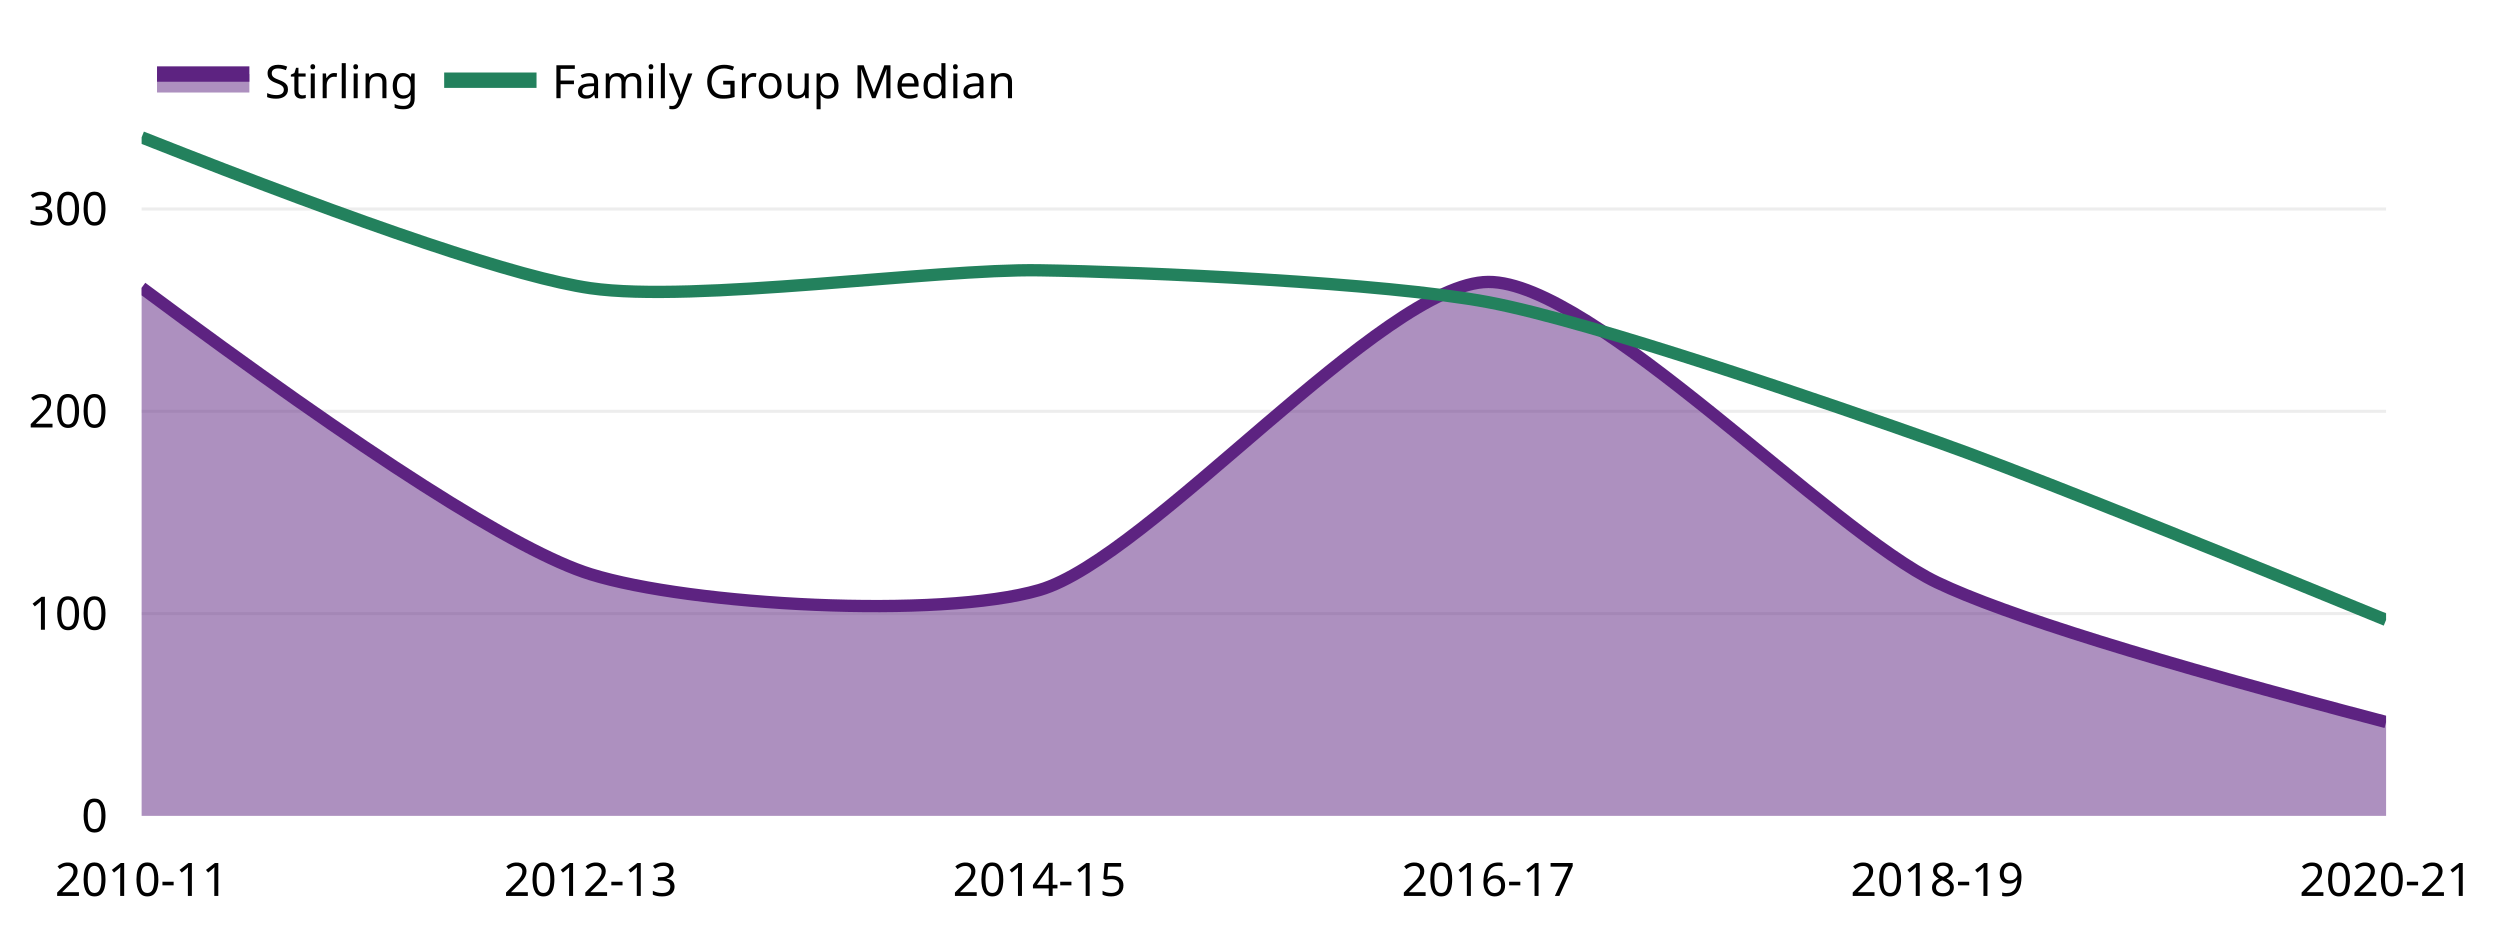
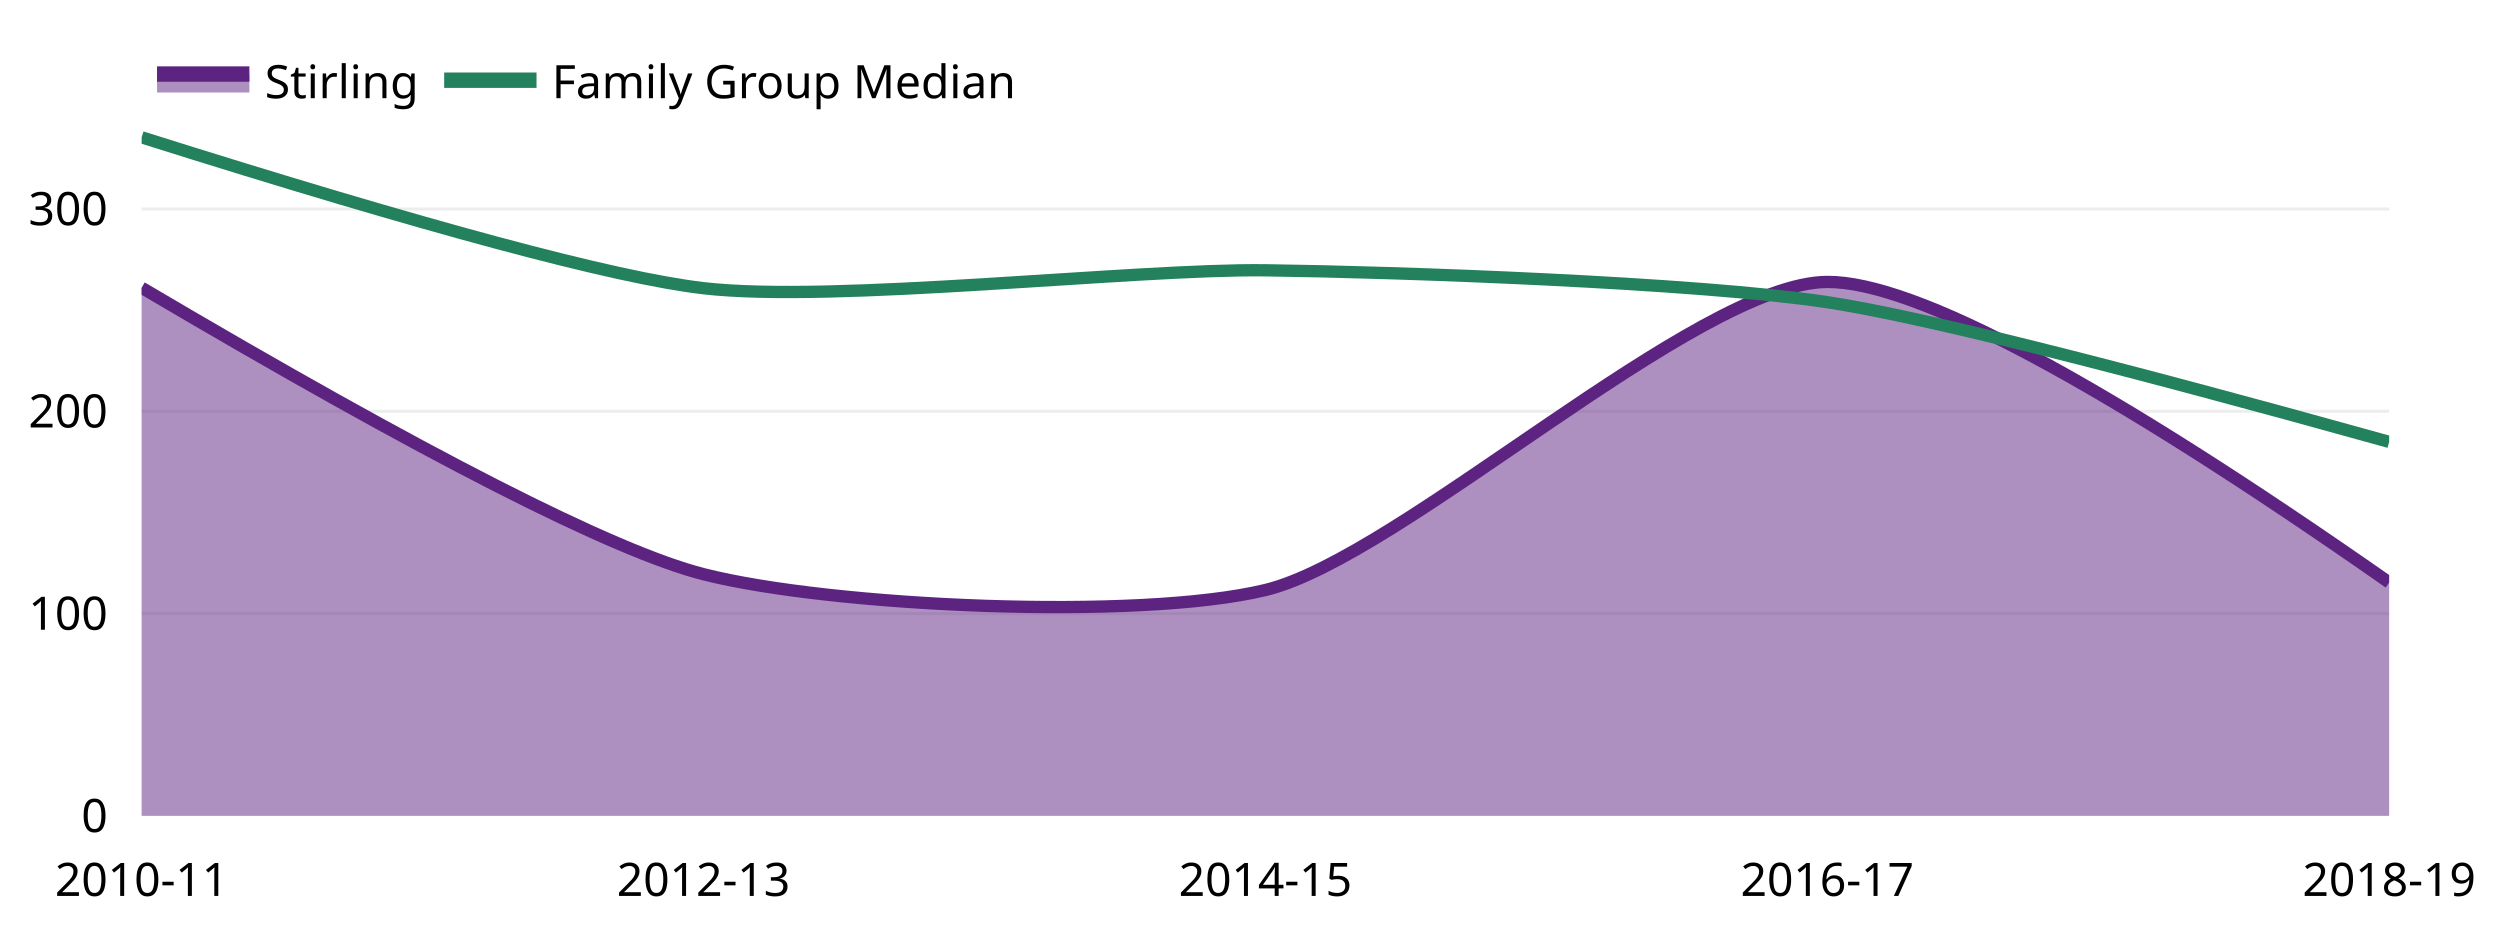
<svg xmlns="http://www.w3.org/2000/svg" class="main-svg" width="812" height="305" style="" viewBox="0 0 812 305">
  <rect x="0" y="0" width="812" height="305" style="fill: rgb(255, 255, 255); fill-opacity: 1;" />
-   <defs id="defs-a3fa61">
+   <defs id="defs-af0e49">
    <g class="clips">
-       <clipPath id="clipa3fa61xyplot" class="plotclip">
-         <rect width="729" height="232" />
+       <clipPath id="clipaf0e49xyplot" class="plotclip">
+         <rect width="730" height="232" />
      </clipPath>
-       <clipPath class="axesclip" id="clipa3fa61x">
-         <rect x="46" y="0" width="729" height="305" />
+       <clipPath class="axesclip" id="clipaf0e49x">
+         <rect x="46" y="0" width="730" height="305" />
      </clipPath>
-       <clipPath class="axesclip" id="clipa3fa61y">
+       <clipPath class="axesclip" id="clipaf0e49y">
        <rect x="0" y="33" width="812" height="232" />
      </clipPath>
-       <clipPath class="axesclip" id="clipa3fa61xy">
-         <rect x="46" y="33" width="729" height="232" />
+       <clipPath class="axesclip" id="clipaf0e49xy">
+         <rect x="46" y="33" width="730" height="232" />
      </clipPath>
    </g>
    <g class="gradients" />
    <g class="patterns" />
  </defs>
  <g class="bglayer">
-     <rect class="bg" x="36" y="23" width="749" height="252" style="fill: rgb(0, 0, 0); fill-opacity: 0; stroke-width: 0;" />
+     <rect class="bg" x="36" y="23" width="750" height="252" style="fill: rgb(0, 0, 0); fill-opacity: 0; stroke-width: 0;" />
  </g>
  <g class="layer-below">
    <g class="imagelayer" />
    <g class="shapelayer" />
  </g>
  <g class="cartesianlayer">
    <g class="subplot xy">
      <g class="layer-subplot">
        <g class="shapelayer" />
        <g class="imagelayer" />
      </g>
      <g class="gridlayer">
        <g class="x">
-           <path class="xgrid crisp" transform="translate(191.8,0)" d="M0,33v232" style="stroke: rgb(255, 255, 255); stroke-opacity: 1; stroke-width: 1px;" />
-           <path class="xgrid crisp" transform="translate(337.6,0)" d="M0,33v232" style="stroke: rgb(255, 255, 255); stroke-opacity: 1; stroke-width: 1px;" />
-           <path class="xgrid crisp" transform="translate(483.4,0)" d="M0,33v232" style="stroke: rgb(255, 255, 255); stroke-opacity: 1; stroke-width: 1px;" />
-           <path class="xgrid crisp" transform="translate(629.2,0)" d="M0,33v232" style="stroke: rgb(255, 255, 255); stroke-opacity: 1; stroke-width: 1px;" />
+           <path class="xgrid crisp" transform="translate(228.5,0)" d="M0,33v232" style="stroke: rgb(255, 255, 255); stroke-opacity: 1; stroke-width: 1px;" />
+           <path class="xgrid crisp" transform="translate(411,0)" d="M0,33v232" style="stroke: rgb(255, 255, 255); stroke-opacity: 1; stroke-width: 1px;" />
+           <path class="xgrid crisp" transform="translate(593.5,0)" d="M0,33v232" style="stroke: rgb(255, 255, 255); stroke-opacity: 1; stroke-width: 1px;" />
        </g>
        <g class="y">
-           <path class="ygrid crisp" transform="translate(0,199.29)" d="M46,0h729" style="stroke: rgb(237, 237, 237); stroke-opacity: 1; stroke-width: 1px;" />
-           <path class="ygrid crisp" transform="translate(0,133.59)" d="M46,0h729" style="stroke: rgb(237, 237, 237); stroke-opacity: 1; stroke-width: 1px;" />
-           <path class="ygrid crisp" transform="translate(0,67.88)" d="M46,0h729" style="stroke: rgb(237, 237, 237); stroke-opacity: 1; stroke-width: 1px;" />
+           <path class="ygrid crisp" transform="translate(0,199.29)" d="M46,0h730" style="stroke: rgb(237, 237, 237); stroke-opacity: 1; stroke-width: 1px;" />
+           <path class="ygrid crisp" transform="translate(0,133.59)" d="M46,0h730" style="stroke: rgb(237, 237, 237); stroke-opacity: 1; stroke-width: 1px;" />
+           <path class="ygrid crisp" transform="translate(0,67.88)" d="M46,0h730" style="stroke: rgb(237, 237, 237); stroke-opacity: 1; stroke-width: 1px;" />
        </g>
      </g>
      <g class="zerolinelayer">
-         <path class="yzl zl crisp" transform="translate(0,265)" d="M46,0h729" style="stroke: rgb(255, 255, 255); stroke-opacity: 1; stroke-width: 2px;" />
+         <path class="yzl zl crisp" transform="translate(0,265)" d="M46,0h730" style="stroke: rgb(255, 255, 255); stroke-opacity: 1; stroke-width: 2px;" />
      </g>
      <path class="xlines-below" />
      <path class="ylines-below" />
      <g class="overlines-below" />
      <g class="xaxislayer-below" />
      <g class="yaxislayer-below" />
      <g class="overaxes-below" />
-       <g class="plot" transform="translate(46,33)" clip-path="url(#clipa3fa61xyplot)">
+       <g class="plot" transform="translate(46,33)" clip-path="url(#clipaf0e49xyplot)">
        <g class="scatterlayer mlayer">
-           <g class="trace scatter trace5f1326" style="stroke-miterlimit: 2;">
+           <g class="trace scatter tracea736cb" style="stroke-miterlimit: 2;">
            <g class="fills">
              <g>
-                 <path class="js-fill" d="M729,232L0,232L0,60.45Q110.2,142.43 145.8,153.5C178.49,163.67 259.06,168.11 291.6,158.64C327.42,148.22 403.31,58.77 437.4,58.57C471.35,58.37 547.91,139.33 583.2,156.19Q616.12,171.92 729,201.52" style="fill: rgb(93, 35, 129); fill-opacity: 0.5; stroke-width: 0;" />
+                 <path class="js-fill" d="M730,232L0,232L0,60.45Q138.62,142.3 182.5,153.5C223.93,164.07 323.72,168.6 365,158.64C409.07,148.01 504.86,58.79 547.5,58.57Q590.02,58.35 730,156.19" style="fill: rgb(93, 35, 129); fill-opacity: 0.5; stroke-width: 0;" />
              </g>
            </g>
            <g class="errorbars" />
            <g class="lines">
-               <path class="js-line" d="M0,60.45Q110.2,142.43 145.8,153.5C178.49,163.67 259.06,168.11 291.6,158.64C327.42,148.22 403.31,58.77 437.4,58.57C471.35,58.37 547.91,139.33 583.2,156.19Q616.12,171.92 729,201.52" style="vector-effect: non-scaling-stroke; fill: none; stroke: rgb(93, 35, 129); stroke-opacity: 1; stroke-width: 4px; opacity: 1;" />
+               <path class="js-line" d="M0,60.45Q138.62,142.3 182.5,153.5C223.93,164.07 323.72,168.6 365,158.64C409.07,148.01 504.86,58.79 547.5,58.57Q590.02,58.35 730,156.19" style="vector-effect: non-scaling-stroke; fill: none; stroke: rgb(93, 35, 129); stroke-opacity: 1; stroke-width: 4px; opacity: 1;" />
            </g>
            <g class="points" />
            <g class="text" />
          </g>
-           <g class="trace scatter tracef7387c" style="stroke-miterlimit: 2; opacity: 1;">
+           <g class="trace scatter trace4d9ba7" style="stroke-miterlimit: 2; opacity: 1;">
            <g class="fills" />
            <g class="errorbars" />
            <g class="lines">
-               <path class="js-line" d="M0,11.6Q111.32,55.67 145.8,60.61C179.38,65.42 257.59,54.26 291.6,54.79C325.63,55.32 403.74,58.8 437.4,65.15C471.8,71.64 549.41,98.59 583.2,110.53Q617.45,122.63 729,168.36" style="vector-effect: non-scaling-stroke; fill: none; stroke: rgb(35, 129, 93); stroke-opacity: 1; stroke-width: 4px; opacity: 1;" />
+               <path class="js-line" d="M0,11.6Q139.55,55.64 182.5,60.61C224.72,65.5 322.43,54.26 365,54.79C407.6,55.32 505.21,58.75 547.5,65.15Q590.39,71.64 730,110.53" style="vector-effect: non-scaling-stroke; fill: none; stroke: rgb(35, 129, 93); stroke-opacity: 1; stroke-width: 4px; opacity: 1;" />
            </g>
            <g class="points" />
            <g class="text" />
          </g>
        </g>
      </g>
      <g class="overplot" />
      <path class="xlines-above crisp" d="M0,0" style="fill: none;" />
      <path class="ylines-above crisp" d="M0,0" style="fill: none;" />
      <g class="overlines-above" />
      <g class="xaxislayer-above">
        <g class="xtick">
          <text text-anchor="middle" x="0" y="291" transform="translate(46,0)" style="font-family: 'Segoe UI Semibold'; font-size: 15px; fill: rgb(0, 0, 0); fill-opacity: 1; white-space: pre; opacity: 1;">2010-11</text>
        </g>
        <g class="xtick">
-           <text text-anchor="middle" x="0" y="291" transform="translate(191.8,0)" style="font-family: 'Segoe UI Semibold'; font-size: 15px; fill: rgb(0, 0, 0); fill-opacity: 1; white-space: pre; opacity: 1;">2012-13</text>
+           <text text-anchor="middle" x="0" y="291" transform="translate(228.5,0)" style="font-family: 'Segoe UI Semibold'; font-size: 15px; fill: rgb(0, 0, 0); fill-opacity: 1; white-space: pre; opacity: 1;">2012-13</text>
        </g>
        <g class="xtick">
-           <text text-anchor="middle" x="0" y="291" transform="translate(337.6,0)" style="font-family: 'Segoe UI Semibold'; font-size: 15px; fill: rgb(0, 0, 0); fill-opacity: 1; white-space: pre; opacity: 1;">2014-15</text>
+           <text text-anchor="middle" x="0" y="291" transform="translate(411,0)" style="font-family: 'Segoe UI Semibold'; font-size: 15px; fill: rgb(0, 0, 0); fill-opacity: 1; white-space: pre; opacity: 1;">2014-15</text>
        </g>
        <g class="xtick">
-           <text text-anchor="middle" x="0" y="291" transform="translate(483.4,0)" style="font-family: 'Segoe UI Semibold'; font-size: 15px; fill: rgb(0, 0, 0); fill-opacity: 1; white-space: pre; opacity: 1;">2016-17</text>
+           <text text-anchor="middle" x="0" y="291" transform="translate(593.5,0)" style="font-family: 'Segoe UI Semibold'; font-size: 15px; fill: rgb(0, 0, 0); fill-opacity: 1; white-space: pre; opacity: 1;">2016-17</text>
        </g>
        <g class="xtick">
-           <text text-anchor="middle" x="0" y="291" transform="translate(629.2,0)" style="font-family: 'Segoe UI Semibold'; font-size: 15px; fill: rgb(0, 0, 0); fill-opacity: 1; white-space: pre; opacity: 1;">2018-19</text>
-         </g>
-         <g class="xtick">
-           <text text-anchor="middle" x="0" y="291" transform="translate(775,0)" style="font-family: 'Segoe UI Semibold'; font-size: 15px; fill: rgb(0, 0, 0); fill-opacity: 1; white-space: pre; opacity: 1;">2020-21</text>
+           <text text-anchor="middle" x="0" y="291" transform="translate(776,0)" style="font-family: 'Segoe UI Semibold'; font-size: 15px; fill: rgb(0, 0, 0); fill-opacity: 1; white-space: pre; opacity: 1;">2018-19</text>
        </g>
      </g>
      <g class="yaxislayer-above">
        <g class="ytick">
          <text text-anchor="end" x="35" y="5.25" transform="translate(0,265)" style="font-family: 'Segoe UI Semibold'; font-size: 15px; fill: rgb(0, 0, 0); fill-opacity: 1; white-space: pre; opacity: 1;">0</text>
        </g>
        <g class="ytick">
          <text text-anchor="end" x="35" y="5.25" style="font-family: 'Segoe UI Semibold'; font-size: 15px; fill: rgb(0, 0, 0); fill-opacity: 1; white-space: pre; opacity: 1;" transform="translate(0,199.29)">100</text>
        </g>
        <g class="ytick">
          <text text-anchor="end" x="35" y="5.25" style="font-family: 'Segoe UI Semibold'; font-size: 15px; fill: rgb(0, 0, 0); fill-opacity: 1; white-space: pre; opacity: 1;" transform="translate(0,133.59)">200</text>
        </g>
        <g class="ytick">
          <text text-anchor="end" x="35" y="5.25" style="font-family: 'Segoe UI Semibold'; font-size: 15px; fill: rgb(0, 0, 0); fill-opacity: 1; white-space: pre; opacity: 1;" transform="translate(0,67.88)">300</text>
        </g>
      </g>
      <g class="overaxes-above" />
    </g>
  </g>
  <g class="polarlayer" />
  <g class="smithlayer" />
  <g class="ternarylayer" />
  <g class="geolayer" />
  <g class="funnelarealayer" />
  <g class="pielayer" />
  <g class="iciclelayer" />
  <g class="treemaplayer" />
  <g class="sunburstlayer" />
  <g class="glimages" />
-   <defs id="topdefs-a3fa61">
+   <defs id="topdefs-af0e49">
    <g class="clips" />
-     <clipPath id="legenda3fa61">
+     <clipPath id="legendaf0e49">
      <rect width="285" height="33" x="0" y="0" />
    </clipPath>
  </defs>
  <g class="layer-above">
    <g class="imagelayer" />
    <g class="shapelayer" />
  </g>
  <g class="infolayer">
    <g class="legend" pointer-events="all" transform="translate(46,9.8)">
      <rect class="bg" shape-rendering="crispEdges" width="285" height="33" x="0" y="0" style="stroke: rgb(68, 68, 68); stroke-opacity: 1; fill: rgb(0, 0, 0); fill-opacity: 0; stroke-width: 0px;" />
-       <g class="scrollbox" transform="" clip-path="url(#legenda3fa61)">
+       <g class="scrollbox" transform="" clip-path="url(#legendaf0e49)">
        <g class="groups">
          <g class="traces" transform="translate(0,16.25)" style="opacity: 1;">
            <text class="legendtext" text-anchor="start" x="40" y="5.85" style="font-family: 'Segoe UI Semibold'; font-size: 15px; fill: rgb(0, 0, 0); fill-opacity: 1; white-space: pre;">Stirling</text>
            <g class="layers">
              <g class="legendfill">
                <path class="js-fill" d="M5,-2h30v6h-30z" style="stroke-width: 0; fill: rgb(93, 35, 129); fill-opacity: 0.5;" />
              </g>
              <g class="legendlines">
                <path class="js-line" d="M5,-2h30" style="fill: none; stroke: rgb(93, 35, 129); stroke-opacity: 1; stroke-width: 5px;" />
              </g>
              <g class="legendsymbols">
                <g class="legendpoints" />
              </g>
            </g>
            <rect class="legendtoggle" x="0" y="-11.25" width="90.766" height="22.5" style="fill: rgb(0, 0, 0); fill-opacity: 0;" />
          </g>
          <g class="traces" transform="translate(93.26562,16.25)" style="opacity: 1;">
            <text class="legendtext" text-anchor="start" x="40" y="5.85" style="font-family: 'Segoe UI Semibold'; font-size: 15px; fill: rgb(0, 0, 0); fill-opacity: 1; white-space: pre;">Family Group Median</text>
            <g class="layers" style="opacity: 1;">
              <g class="legendfill" />
              <g class="legendlines">
                <path class="js-line" d="M5,0h30" style="fill: none; stroke: rgb(35, 129, 93); stroke-opacity: 1; stroke-width: 5px;" />
              </g>
              <g class="legendsymbols">
                <g class="legendpoints" />
              </g>
            </g>
            <rect class="legendtoggle" x="0" y="-11.25" width="188.609" height="22.5" style="fill: rgb(0, 0, 0); fill-opacity: 0;" />
          </g>
        </g>
      </g>
      <rect class="scrollbar" rx="20" ry="3" width="0" height="0" x="0" y="0" style="fill: rgb(128, 139, 164); fill-opacity: 1;" />
    </g>
    <g class="g-gtitle" />
    <g class="g-xtitle" />
    <g class="g-ytitle" />
  </g>
</svg>
